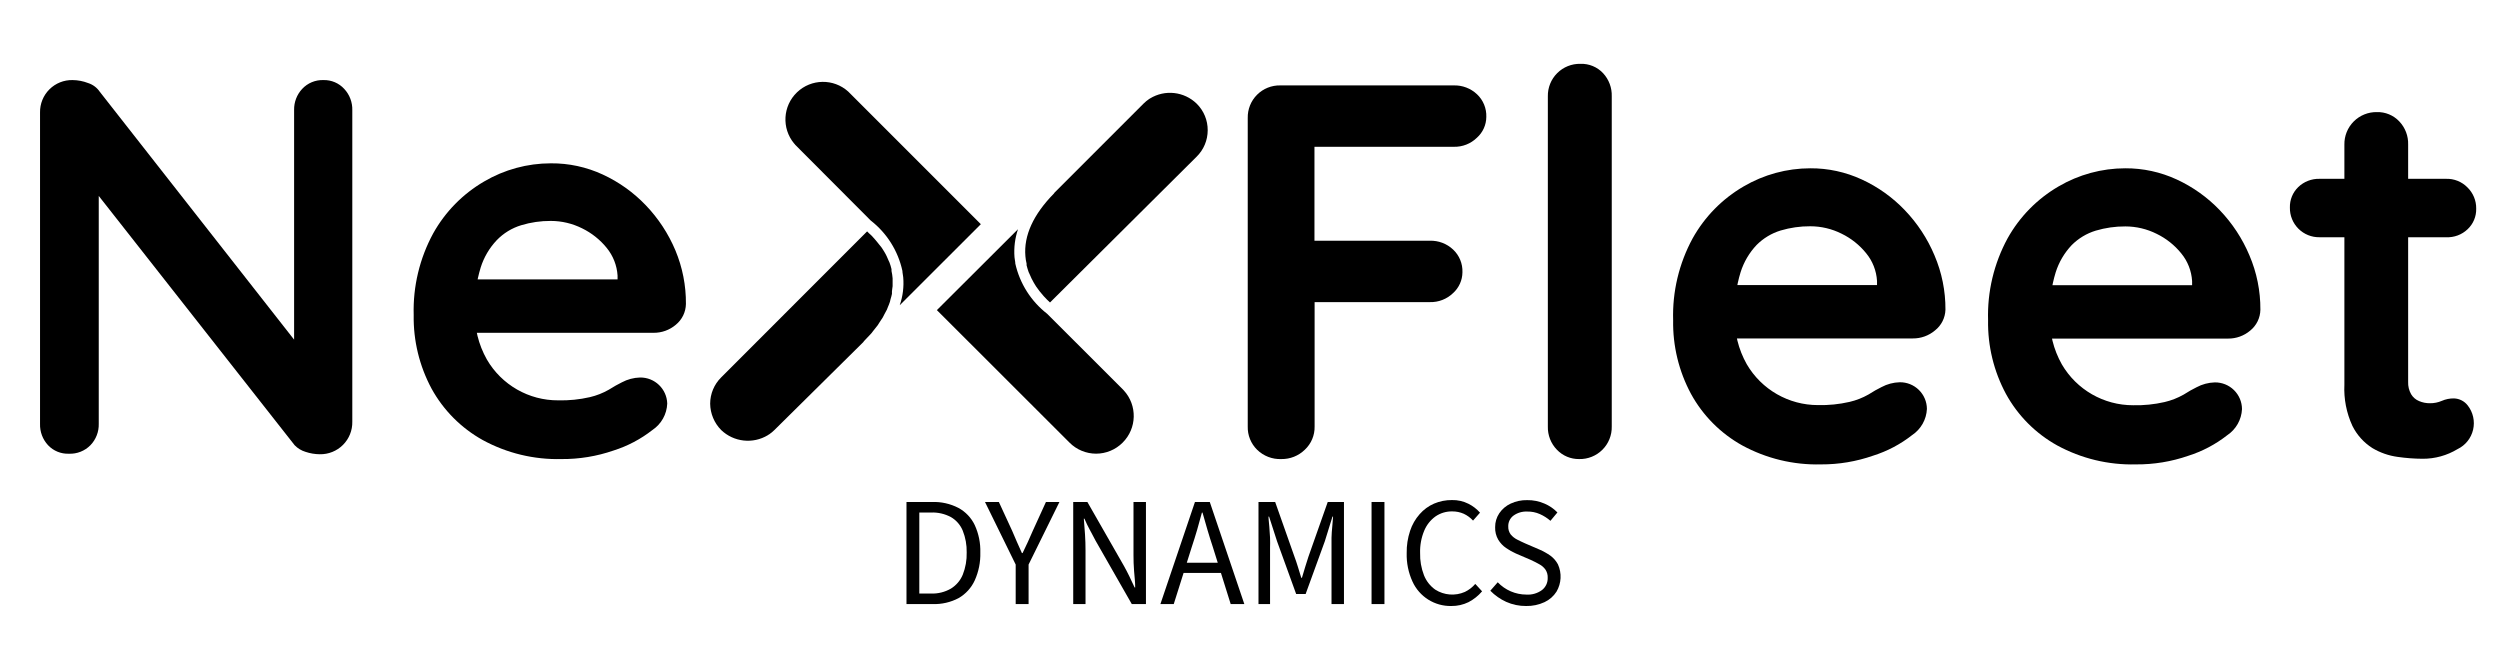
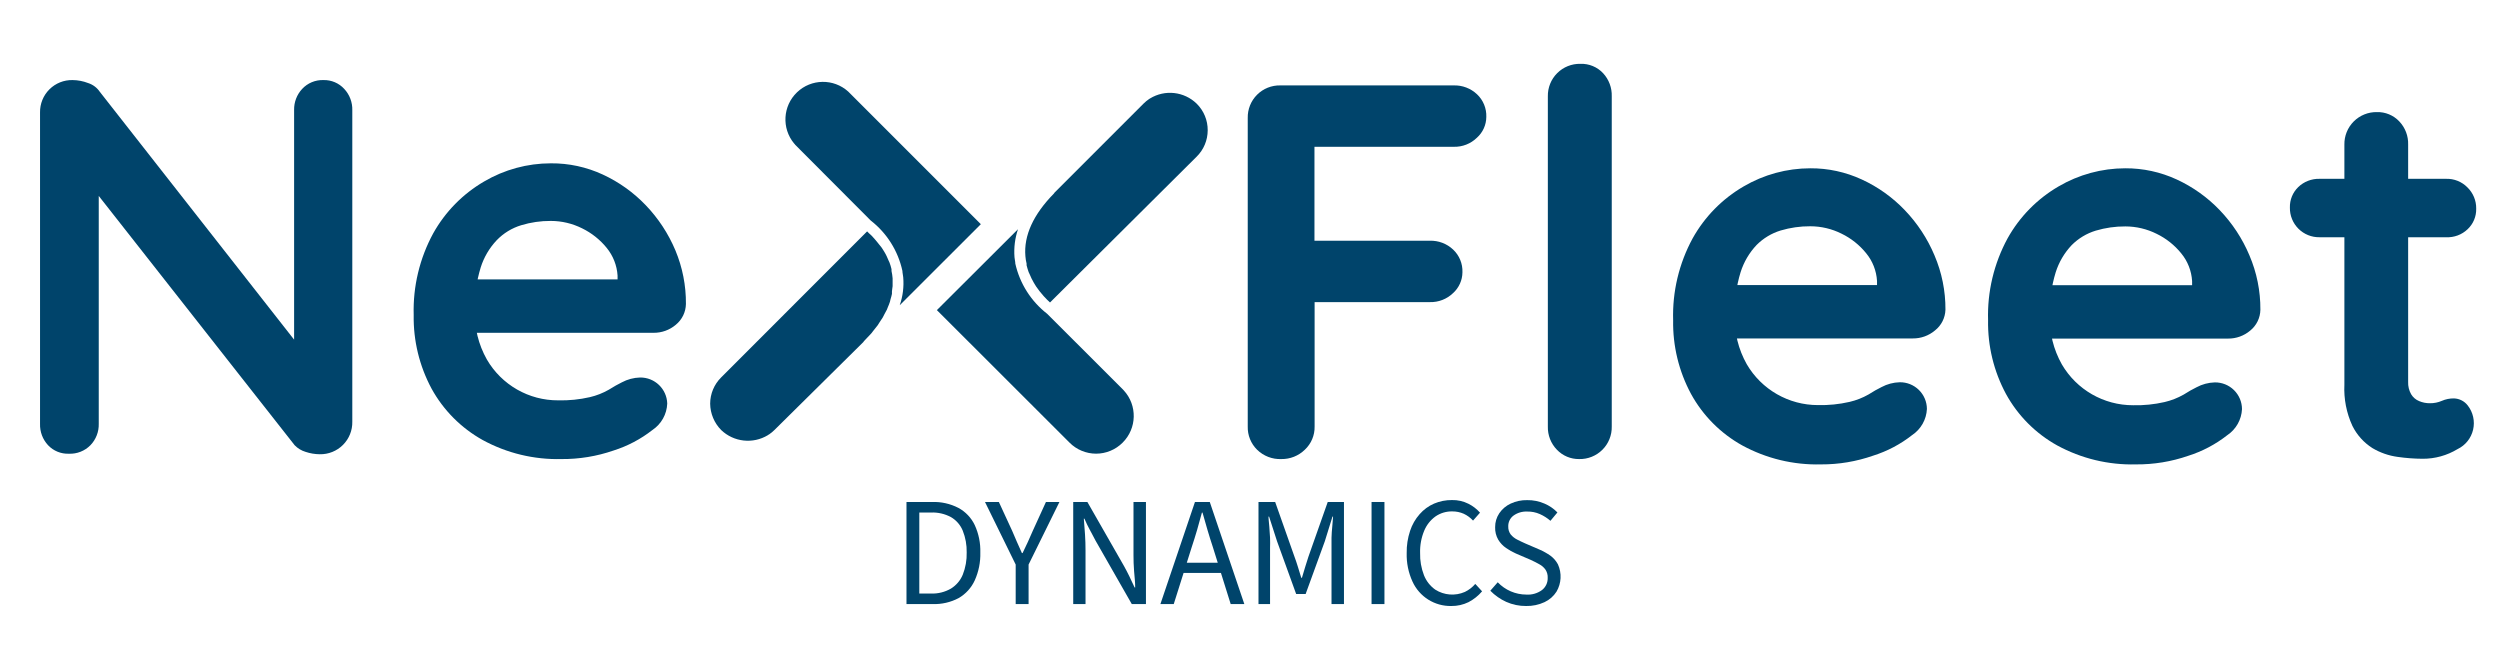
<svg xmlns="http://www.w3.org/2000/svg" id="Layer_1" data-name="Layer 1" viewBox="0 0 337.21 87.53">
  <defs>
    <style>
            .cls-1 {
-                 fill: #000000;
+                 fill: #00446b;
            }

            .cls-2 {
-                 fill: #000000;
+                 fill: #00446b;
            }
        </style>
  </defs>
  <path class="cls-1" d="M162.9,17.58a5,5,0,0,0-1.49-3.6,5.16,5.16,0,0,0-6.29-.7l-.13.08a5.33,5.33,0,0,0-.74.61l-12,12a.51.51,0,0,1-.09.13c-2.78,2.83-4.09,5.68-3.85,8.46a6,6,0,0,0,.16,1v.22c.08.31.17.62.28.93l.06.12c.11.26.23.51.34.76l.1.18a6.93,6.93,0,0,0,.43.75l.08.13.44.6.07.09q.24.3.48.57l.08.09.43.45.37.35,19.78-19.67A5,5,0,0,0,162.9,17.58Z" />
  <path class="cls-1" d="M151.58,52.66l-.14-.15L141.25,42.33a11.87,11.87,0,0,1-4.3-6.77c0-.28-.09-.56-.11-.86a9.51,9.51,0,0,1,.47-3.78L126.37,41.83l17.9,17.88a5.05,5.05,0,0,0,7.15,0l0,0A5.08,5.08,0,0,0,151.58,52.66Zm-35.14-6.51a.71.71,0,0,1,.1-.14c.34-.36.67-.71,1-1.06l.23-.3c.08-.09.42-.51.61-.77a4.33,4.33,0,0,0,.28-.44c.1-.14.28-.41.41-.62a3.17,3.17,0,0,0,.21-.41l.35-.65c.05-.12.09-.25.14-.36s.2-.46.27-.7a3.38,3.38,0,0,0,.08-.34c.07-.23.14-.47.19-.72v-.33c0-.24.08-.48.09-.71s0-.26,0-.38,0-.45,0-.67a6.83,6.83,0,0,0-.15-1V36.3a7,7,0,0,0-.27-.89l-.1-.21a6.18,6.18,0,0,0-.28-.64l-.14-.28c-.13-.22-.25-.45-.39-.65a2.61,2.61,0,0,0-.2-.3L118.6,33l-.32-.4-.27-.32-.25-.28-.16-.18-.38-.35-.13-.13-.13-.13L97.27,50.91a5,5,0,0,0-1.48,3.53A5.15,5.15,0,0,0,97.27,58a5.21,5.21,0,0,0,6.3.7.44.44,0,0,1,.16-.1,5.3,5.3,0,0,0,.73-.6Z" />
  <path class="cls-1" d="M117.44,29.74a11.76,11.76,0,0,1,4.28,6.8c0,.27.09.56.11.86a9.1,9.1,0,0,1-.47,3.77L132.3,30.24,114.41,12.35a5.07,5.07,0,0,0-7.3,7,.65.65,0,0,1,.15.18Z" />
  <path class="cls-2" d="M43.63,10.8A3.67,3.67,0,0,1,46.44,12a4.05,4.05,0,0,1,1.08,2.88v42a4.3,4.3,0,0,1-4.39,4.39,6.17,6.17,0,0,1-1.91-.32,3.39,3.39,0,0,1-1.48-.9L11.45,24.05l1.87-1.15V57.17a4,4,0,0,1-1.12,2.88A3.85,3.85,0,0,1,9.29,61.2a3.67,3.67,0,0,1-2.81-1.15A4.05,4.05,0,0,1,5.4,57.17v-42A4.3,4.3,0,0,1,9.79,10.8a5.94,5.94,0,0,1,2.09.4,3,3,0,0,1,1.58,1.18l27.44,35-1.23.86V14.83A4.05,4.05,0,0,1,40.75,12,3.75,3.75,0,0,1,43.63,10.8Z" />
  <path class="cls-2" d="M75.74,61.92a21.09,21.09,0,0,1-10.62-2.56,17.67,17.67,0,0,1-6.91-6.94,20.28,20.28,0,0,1-2.41-9.94,21.75,21.75,0,0,1,2.63-11,18.54,18.54,0,0,1,6.87-7,17.76,17.76,0,0,1,9-2.45,16.34,16.34,0,0,1,7,1.51,19.13,19.13,0,0,1,5.8,4.14,20,20,0,0,1,4,6.09A18.37,18.37,0,0,1,92.52,41a3.69,3.69,0,0,1-1.37,2.81,4.57,4.57,0,0,1-3,1.08H60.62l-2.16-7.2H84.89L83.3,39.17v-2a6.56,6.56,0,0,0-1.47-3.74,9.82,9.82,0,0,0-3.31-2.63,9.46,9.46,0,0,0-4.22-1,13.45,13.45,0,0,0-4,.58A7.67,7.67,0,0,0,67,32.4a9.5,9.5,0,0,0-2.16,3.67,18.16,18.16,0,0,0-.79,5.83,12.58,12.58,0,0,0,1.62,6.59A11.06,11.06,0,0,0,75.31,54a17.14,17.14,0,0,0,4.25-.43,9.46,9.46,0,0,0,2.55-1c.65-.4,1.24-.75,1.77-1a5.51,5.51,0,0,1,2.45-.65A3.62,3.62,0,0,1,90,54.43,4.49,4.49,0,0,1,88,58a16.63,16.63,0,0,1-5.25,2.77A21,21,0,0,1,75.74,61.92Z" />
  <path class="cls-2" d="M172.83,61.92a4.42,4.42,0,0,1-3.27-1.26,4.24,4.24,0,0,1-1.26-3.13V15.91a4.3,4.3,0,0,1,4.39-4.39h23.4a4.39,4.39,0,0,1,3.13,1.19,4,4,0,0,1,1.26,3.06,3.79,3.79,0,0,1-1.26,2.8,4.3,4.3,0,0,1-3.13,1.23H176.65l.65-.86V33.41l-.51-.94h16.06A4.39,4.39,0,0,1,196,33.66a4,4,0,0,1,1.26,3.06A3.82,3.82,0,0,1,196,39.53a4.33,4.33,0,0,1-3.13,1.22h-16.2l.65-.65V57.53A4.16,4.16,0,0,1,176,60.66,4.43,4.43,0,0,1,172.83,61.92Z" />
  <path class="cls-2" d="M217.4,57.53A4.3,4.3,0,0,1,213,61.92a4.07,4.07,0,0,1-3-1.26,4.33,4.33,0,0,1-1.22-3.13V13a4.3,4.3,0,0,1,4.39-4.39,4,4,0,0,1,3.06,1.26A4.39,4.39,0,0,1,217.4,13Z" />
  <path class="cls-2" d="M245.62,62.64A21.09,21.09,0,0,1,235,60.08a17.63,17.63,0,0,1-6.91-6.95,20.22,20.22,0,0,1-2.41-9.93,21.75,21.75,0,0,1,2.63-11.05,18.54,18.54,0,0,1,6.87-7,17.81,17.81,0,0,1,9-2.45,16.34,16.34,0,0,1,6.95,1.51,19,19,0,0,1,5.8,4.14,20,20,0,0,1,4,6.09,18.37,18.37,0,0,1,1.48,7.34A3.69,3.69,0,0,1,261,44.57a4.57,4.57,0,0,1-3,1.08H230.5l-2.16-7.2h26.43l-1.59,1.44v-2a6.49,6.49,0,0,0-1.47-3.74,9.73,9.73,0,0,0-3.31-2.63,9.43,9.43,0,0,0-4.22-1,13.77,13.77,0,0,0-4,.57,7.79,7.79,0,0,0-3.24,1.95,9.5,9.5,0,0,0-2.16,3.67,18.16,18.16,0,0,0-.79,5.83,12.6,12.6,0,0,0,1.62,6.59,11.11,11.11,0,0,0,9.61,5.51,17.14,17.14,0,0,0,4.25-.43,9.54,9.54,0,0,0,2.56-1c.64-.4,1.23-.75,1.76-1a5.51,5.51,0,0,1,2.45-.65,3.62,3.62,0,0,1,3.67,3.6,4.49,4.49,0,0,1-2,3.53,16.52,16.52,0,0,1-5.25,2.77A21,21,0,0,1,245.62,62.64Z" />
  <path class="cls-2" d="M288.1,62.64a21.09,21.09,0,0,1-10.62-2.56,17.63,17.63,0,0,1-6.91-6.95,20.22,20.22,0,0,1-2.41-9.93,21.75,21.75,0,0,1,2.63-11.05,18.54,18.54,0,0,1,6.87-7,17.81,17.81,0,0,1,9-2.45,16.34,16.34,0,0,1,6.95,1.51,19.13,19.13,0,0,1,5.8,4.14,20,20,0,0,1,4,6.09,18.37,18.37,0,0,1,1.48,7.34,3.69,3.69,0,0,1-1.37,2.81,4.57,4.57,0,0,1-3,1.08H273l-2.16-7.2h26.43l-1.59,1.44v-2a6.49,6.49,0,0,0-1.47-3.74,9.73,9.73,0,0,0-3.31-2.63,9.46,9.46,0,0,0-4.22-1,13.77,13.77,0,0,0-4,.57,7.79,7.79,0,0,0-3.24,1.95,9.5,9.5,0,0,0-2.16,3.67,18.16,18.16,0,0,0-.79,5.83,12.6,12.6,0,0,0,1.62,6.59,11.11,11.11,0,0,0,9.61,5.51,17.14,17.14,0,0,0,4.25-.43,9.69,9.69,0,0,0,2.56-1c.64-.4,1.23-.75,1.76-1a5.51,5.51,0,0,1,2.45-.65,3.62,3.62,0,0,1,3.67,3.6,4.49,4.49,0,0,1-2,3.53,16.63,16.63,0,0,1-5.25,2.77A21,21,0,0,1,288.1,62.64Z" />
  <path class="cls-2" d="M312.87,24.12h17.06a3.87,3.87,0,0,1,2.88,1.15A3.91,3.91,0,0,1,334,28.15a3.68,3.68,0,0,1-1.16,2.77A3.93,3.93,0,0,1,329.93,32H312.87a3.93,3.93,0,0,1-4-4A3.71,3.71,0,0,1,310,25.23,4,4,0,0,1,312.87,24.12Zm7.71-9a4,4,0,0,1,3.05,1.26,4.35,4.35,0,0,1,1.19,3.13v32a3.12,3.12,0,0,0,.4,1.66,2.23,2.23,0,0,0,1.08.93,3.61,3.61,0,0,0,1.47.29,3.93,3.93,0,0,0,1.59-.32,3.92,3.92,0,0,1,1.65-.33,2.43,2.43,0,0,1,1.84.94,3.88,3.88,0,0,1-1.37,5.9,9,9,0,0,1-4.71,1.3,24.41,24.41,0,0,1-3.35-.25A9,9,0,0,1,320,60.44a7.5,7.5,0,0,1-2.7-3,11.89,11.89,0,0,1-1.08-5.55V19.51a4.31,4.31,0,0,1,4.4-4.39Z" />
  <path class="cls-2" d="M122.27,81.48V67.71h3.44a7.2,7.2,0,0,1,3.57.8,5.15,5.15,0,0,1,2.2,2.32,8.3,8.3,0,0,1,.75,3.7,8.59,8.59,0,0,1-.75,3.75,5.31,5.31,0,0,1-2.17,2.39,7,7,0,0,1-3.51.81ZM124,80.06h1.58a5,5,0,0,0,2.69-.67,4,4,0,0,0,1.59-1.87,7.58,7.58,0,0,0,.53-3,7.46,7.46,0,0,0-.53-2.94,3.77,3.77,0,0,0-1.59-1.83,5.25,5.25,0,0,0-2.69-.62H124Z" />
  <path class="cls-2" d="M137,81.48V76.15l-4.14-8.44h1.87l1.79,3.88c.21.51.42,1,.64,1.49s.44,1,.68,1.52h.09l.72-1.52c.23-.49.45-1,.66-1.49l1.77-3.88h1.82l-4.16,8.44v5.33Z" />
  <path class="cls-2" d="M144.76,81.48V67.71h1.91l4.9,8.57c.26.46.51.94.75,1.43s.48,1,.72,1.53h.08c0-.72-.09-1.45-.15-2.2s-.08-1.47-.08-2.17V67.71h1.68V81.48h-1.91l-4.89-8.56c-.26-.47-.51-1-.77-1.45s-.5-1-.73-1.51h-.08c.06.68.11,1.39.16,2.12s.07,1.46.07,2.2v7.2Z" />
  <path class="cls-2" d="M156.52,81.48l4.66-13.77h2l4.66,13.77H166l-2.41-7.7c-.26-.77-.49-1.54-.72-2.3s-.45-1.55-.67-2.34h-.08c-.21.79-.43,1.57-.65,2.34s-.47,1.53-.72,2.3l-2.43,7.7Zm2.44-4.2V75.9h6.36v1.38Z" />
  <path class="cls-2" d="M169.75,81.48V67.71H172l2.6,7.37c.17.46.33.92.47,1.39s.3,1,.45,1.47h.09c.15-.52.3-1,.44-1.47s.29-.93.44-1.39l2.6-7.37h2.19V81.48H179.6V73.9c0-.4,0-.86,0-1.36s.06-1,.1-1.5.07-1,.11-1.36h-.08L178.7,73l-2.59,7.12h-1.28L172.25,73l-1.07-3.32h-.08c0,.41.08.86.11,1.36s.07,1,.1,1.5,0,1,0,1.36v7.58Z" />
  <path class="cls-2" d="M185,81.48V67.71h1.74V81.48Z" />
  <path class="cls-2" d="M195.77,81.74a5.63,5.63,0,0,1-5.25-3.3,8.68,8.68,0,0,1-.78-3.84,9,9,0,0,1,.46-3,6.38,6.38,0,0,1,1.29-2.25,5.47,5.47,0,0,1,1.94-1.42,6,6,0,0,1,2.42-.48,4.71,4.71,0,0,1,2.22.5,5.13,5.13,0,0,1,1.56,1.2l-.94,1.07a4,4,0,0,0-1.25-.92,3.78,3.78,0,0,0-1.56-.32,3.87,3.87,0,0,0-2.26.68,4.49,4.49,0,0,0-1.52,1.93,7.26,7.26,0,0,0-.55,3,7.8,7.8,0,0,0,.52,3,4.32,4.32,0,0,0,1.52,1.94,4.25,4.25,0,0,0,4,.31,4.3,4.3,0,0,0,1.4-1.08l.92,1a6.11,6.11,0,0,1-1.83,1.46A5.12,5.12,0,0,1,195.77,81.74Z" />
  <path class="cls-2" d="M205.85,81.74a6.41,6.41,0,0,1-2.69-.56,7.13,7.13,0,0,1-2.14-1.5l1-1.14a5.35,5.35,0,0,0,3.86,1.66,3.21,3.21,0,0,0,2.12-.62,2,2,0,0,0,.76-1.62,1.86,1.86,0,0,0-.31-1.14,2.39,2.39,0,0,0-.82-.71c-.34-.2-.73-.39-1.16-.59l-2-.86a7.89,7.89,0,0,1-1.32-.74,3.67,3.67,0,0,1-1.06-1.12,3.16,3.16,0,0,1-.42-1.69,3.3,3.3,0,0,1,.56-1.88,3.76,3.76,0,0,1,1.53-1.3,5,5,0,0,1,2.24-.47,5.64,5.64,0,0,1,2.31.46,5.33,5.33,0,0,1,1.76,1.2l-.94,1.13a5.68,5.68,0,0,0-1.43-.91A4,4,0,0,0,206,69a2.92,2.92,0,0,0-1.86.55,1.75,1.75,0,0,0-.7,1.47,1.69,1.69,0,0,0,.33,1.07,2.72,2.72,0,0,0,.87.69c.36.18.72.36,1.09.52l1.95.84a8.43,8.43,0,0,1,1.46.82,3.52,3.52,0,0,1,1,1.16,4,4,0,0,1-.19,3.68,3.83,3.83,0,0,1-1.62,1.42A5.6,5.6,0,0,1,205.85,81.74Z" />
</svg>
